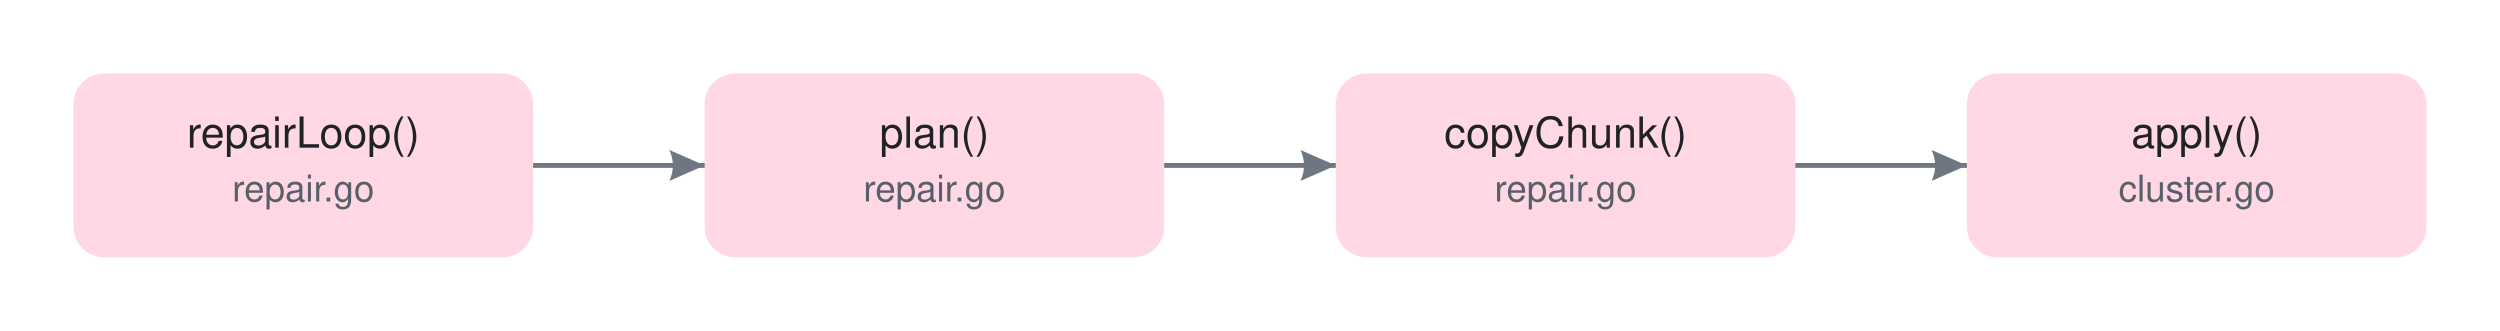
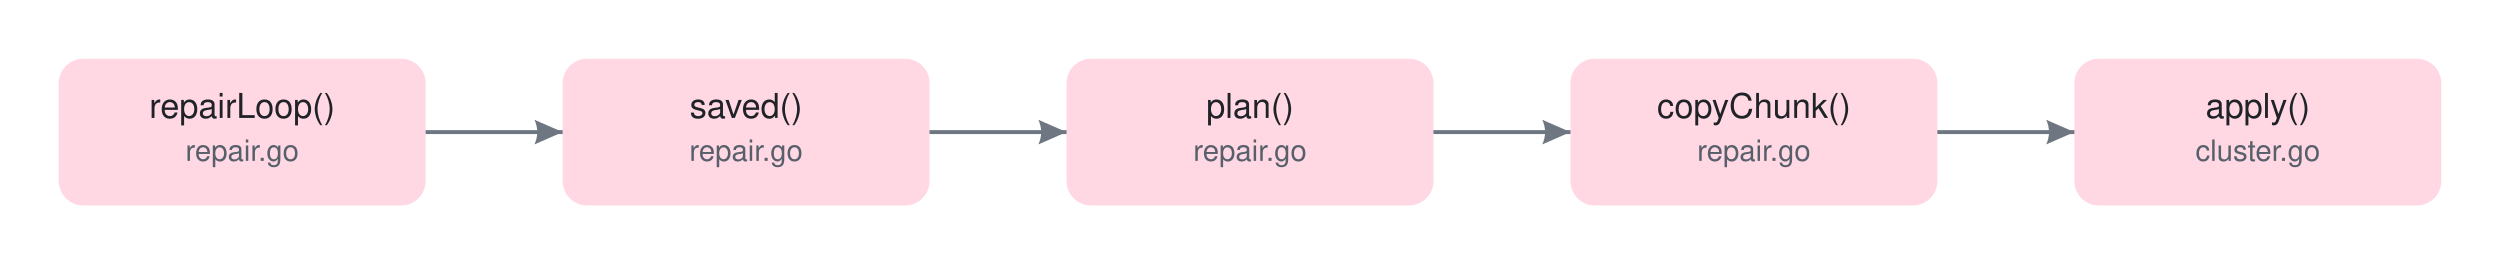
- <svg xmlns="http://www.w3.org/2000/svg" viewBox="0 0 816 108" width="816" height="108" role="img" aria-label="How the leader repairs missing copies">
+ <svg xmlns="http://www.w3.org/2000/svg" viewBox="0 0 1022 108" width="1022" height="108" role="img" aria-label="How the leader repairs missing copies">
  <style>
    text { font-family: -apple-system, "Segoe UI", Helvetica, Arial, sans-serif; font-size: 14px; fill: #1f2328; text-anchor: middle; dominant-baseline: central; }
    .sub { font-size: 12px; fill: #57606a; }
    .folder { font-size: 13px; font-weight: 600; fill: #57606a; text-anchor: start; }
    .web { fill: #ffe3c4; } .p-web { fill: #fff6ec; }
    .nginx { fill: #cdeee8; } .p-nginx { fill: #effaf8; }
    .api { fill: #d8e6ff; } .p-api { fill: #f2f6ff; }
    .queue { fill: #e5dbff; } .p-queue { fill: #f7f3ff; }
    .worker { fill: #d3efdc; } .p-worker { fill: #f0f9f3; }
    .storage { fill: #ffd8e4; } .p-storage { fill: #fff3f7; }
    .chunk { fill: #fff1b8; } .p-chunk { fill: #fffbe6; }
    .cache { fill: #e6f2c2; } .p-cache { fill: #f8fbea; }
    .ingest { fill: #f3d7f1; } .p-ingest { fill: #fcf1fb; }
    .metrics { fill: #cdeff7; } .p-metrics { fill: #eefafd; }
    .monitoring { fill: #eadfcf; } .p-monitoring { fill: #f9f5ef; }
    .ext { fill: #eaeef2; } .p-ext { fill: #f6f8fa; }
    .ln { fill: none; stroke: #6e7781; stroke-width: 1.6; stroke-linecap: round; }
    .head { fill: #6e7781; }
    @media (prefers-color-scheme: dark) {
      text { fill: #f0f6fc; }
      .sub, .folder { fill: #c9d1d9; }
      .web { fill: #6b4e30; } .p-web { fill: #3a2e22; }
      .nginx { fill: #2f6158; } .p-nginx { fill: #243b38; }
      .api { fill: #34507e; } .p-api { fill: #263147; }
      .queue { fill: #4f4180; } .p-queue { fill: #312a47; }
      .worker { fill: #326343; } .p-worker { fill: #253a2d; }
      .storage { fill: #7a3a52; } .p-storage { fill: #3d2630; }
      .chunk { fill: #6b5a1e; } .p-chunk { fill: #3a3320; }
      .cache { fill: #55612a; } .p-cache { fill: #33391f; }
      .ingest { fill: #66395f; } .p-ingest { fill: #39263a; }
      .metrics { fill: #2b5a67; } .p-metrics { fill: #22363c; }
      .monitoring { fill: #5e4c36; } .p-monitoring { fill: #362e25; }
      .ext { fill: #3d444d; } .p-ext { fill: #30363d; }
      .ln { stroke: #a0a8b0; }
      .head { fill: #a0a8b0; }
    }
  </style>
  <defs>
    <marker id="a" viewBox="0 0 10 10" refX="9" refY="5" markerWidth="9" markerHeight="9" orient="auto-start-reverse">
      <path class="head" d="M1 1.5 L9 5 L1 8.5 Q2.6 5 1 1.5 Z" />
    </marker>
  </defs>
  <path class="ln" d="M174 54 H230" marker-end="url(#a)" />
  <path class="ln" d="M380 54 H436" marker-end="url(#a)" />
  <path class="ln" d="M586 54 H642" marker-end="url(#a)" />
+   <path class="ln" d="M792 54 H848" marker-end="url(#a)" />
  <rect class="storage" x="24" y="24" width="150" height="60" rx="10" />
  <text x="99" y="45">repairLoop()</text>
  <text class="sub" x="99" y="63">repair.go</text>
  <rect class="storage" x="230" y="24" width="150" height="60" rx="10" />
-   <text x="305" y="45">plan()</text>
+   <text x="305" y="45">saved()</text>
  <text class="sub" x="305" y="63">repair.go</text>
  <rect class="storage" x="436" y="24" width="150" height="60" rx="10" />
-   <text x="511" y="45">copyChunk()</text>
+   <text x="511" y="45">plan()</text>
  <text class="sub" x="511" y="63">repair.go</text>
  <rect class="storage" x="642" y="24" width="150" height="60" rx="10" />
-   <text x="717" y="45">apply()</text>
-   <text class="sub" x="717" y="63">cluster.go</text>
+   <text x="717" y="45">copyChunk()</text>
+   <text class="sub" x="717" y="63">repair.go</text>
+   <rect class="storage" x="848" y="24" width="150" height="60" rx="10" />
+   <text x="923" y="45">apply()</text>
+   <text class="sub" x="923" y="63">cluster.go</text>
</svg>
